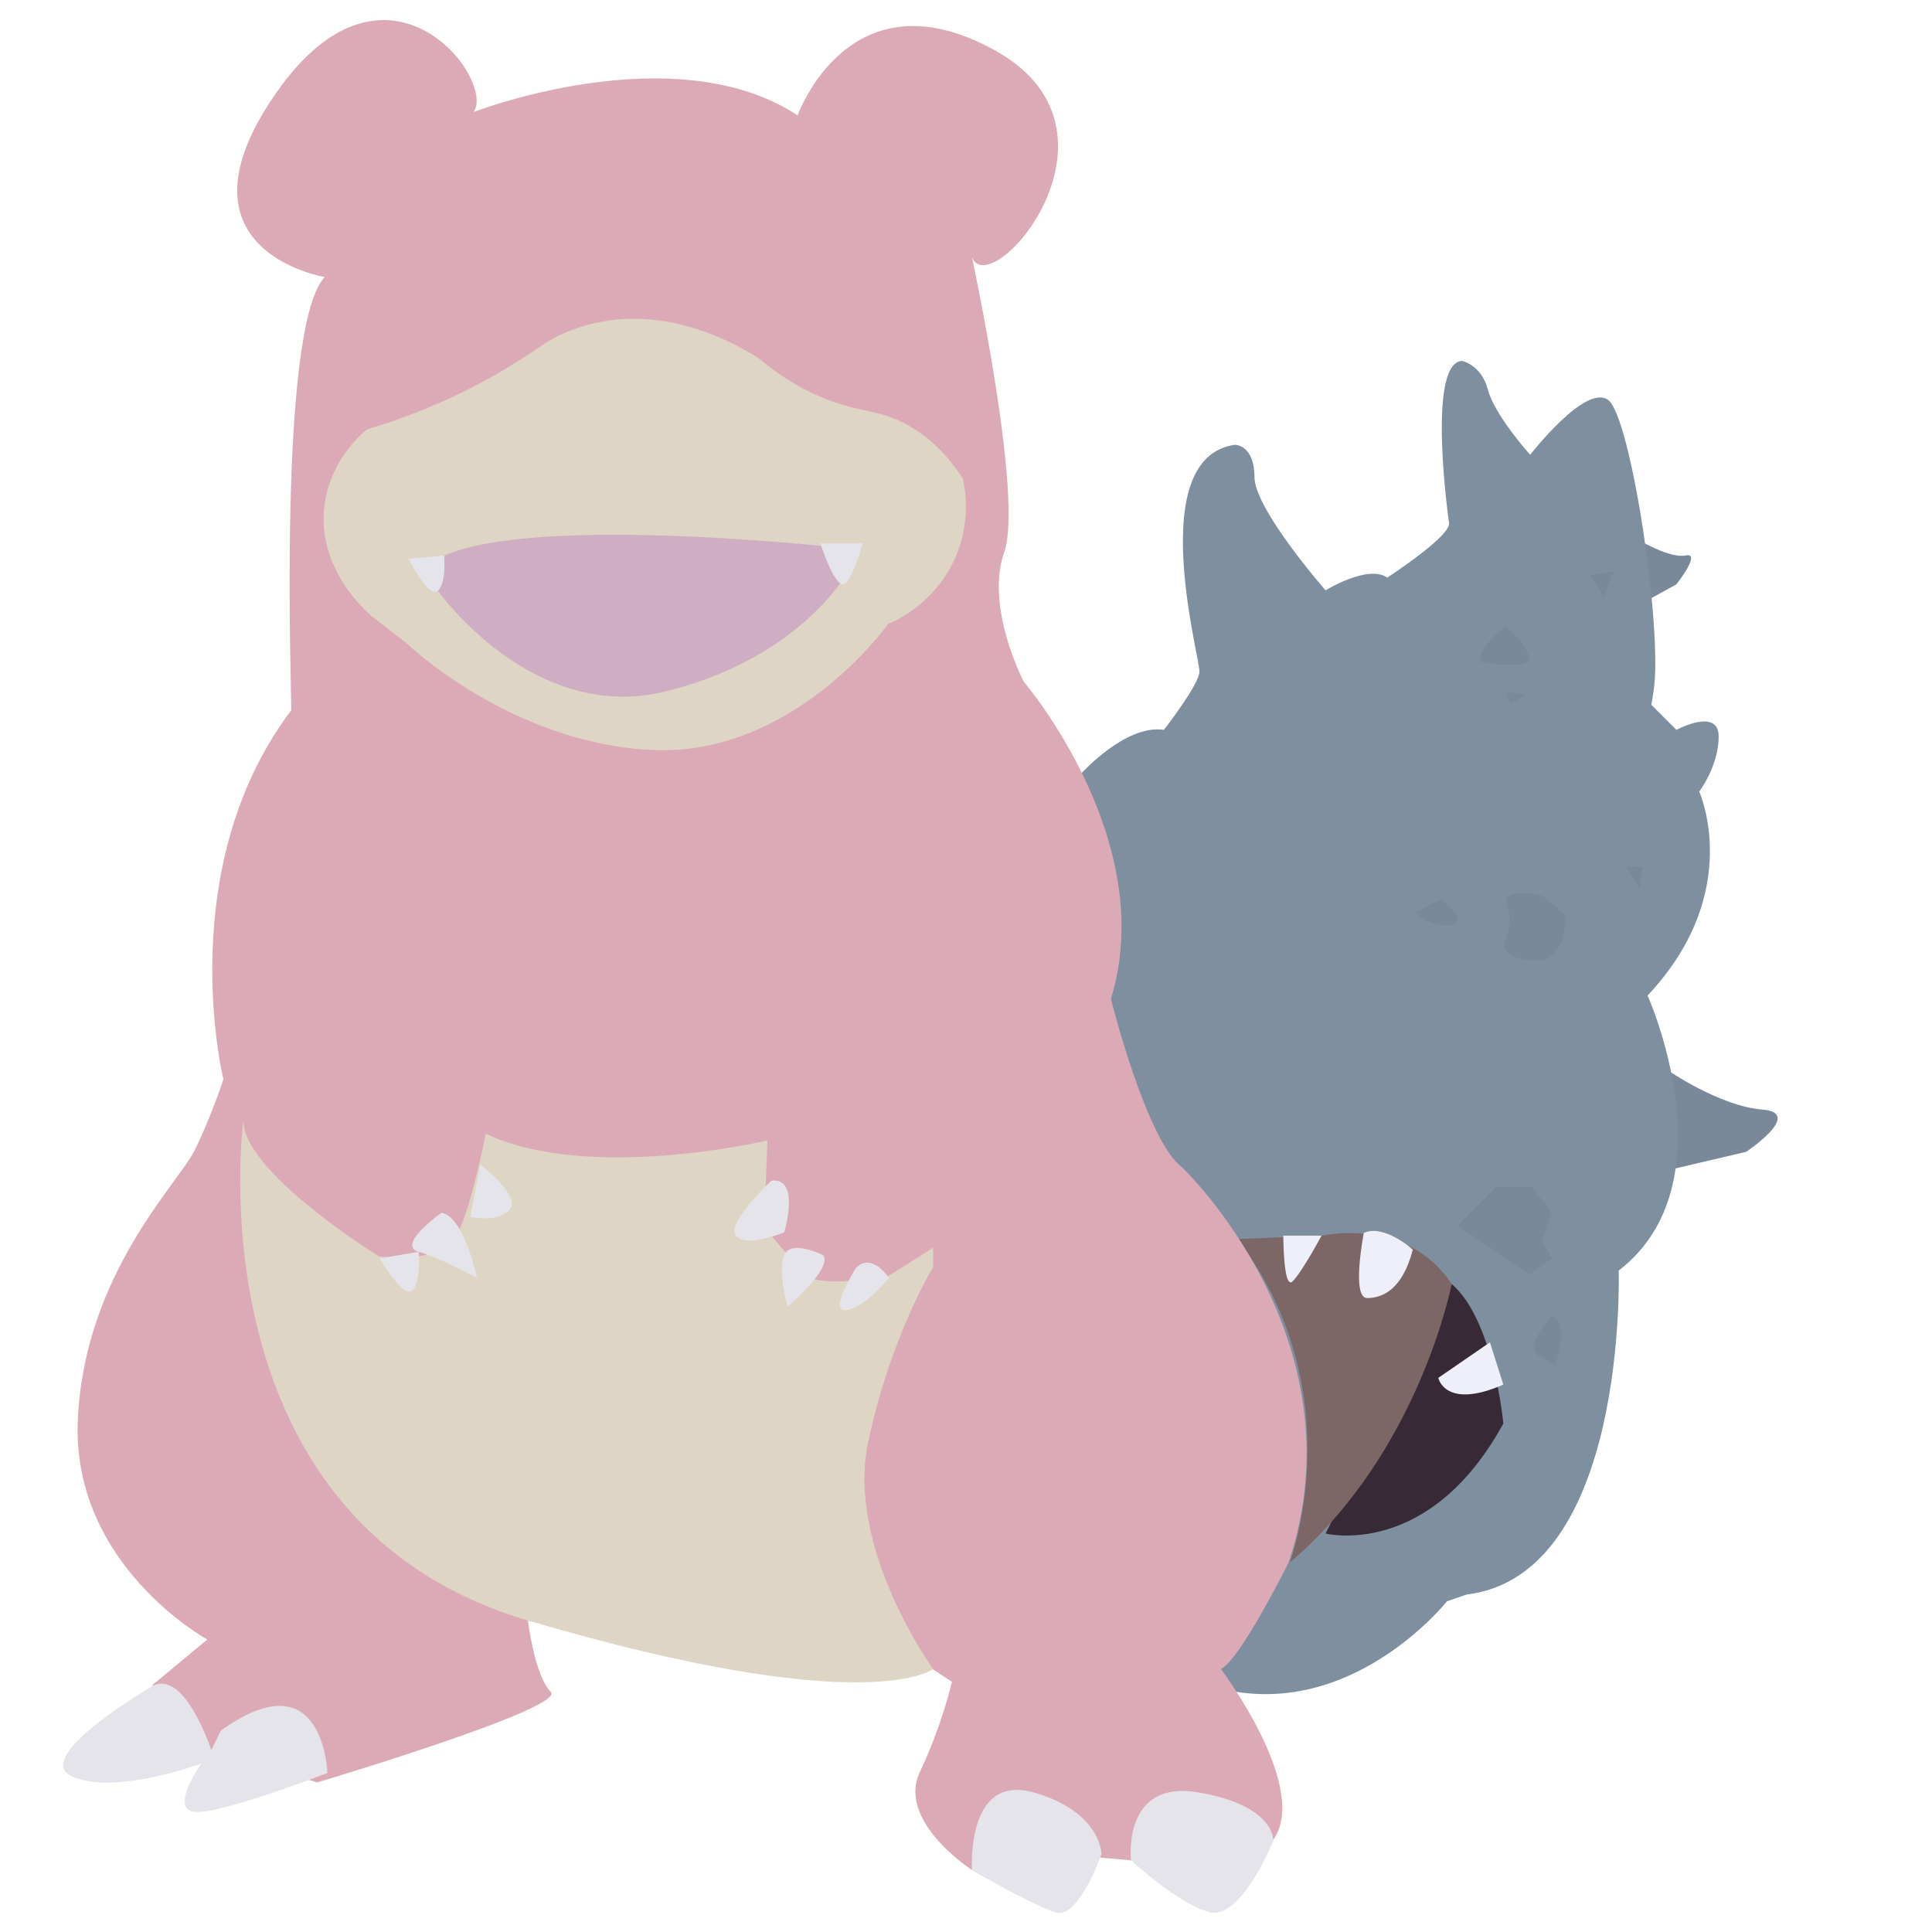
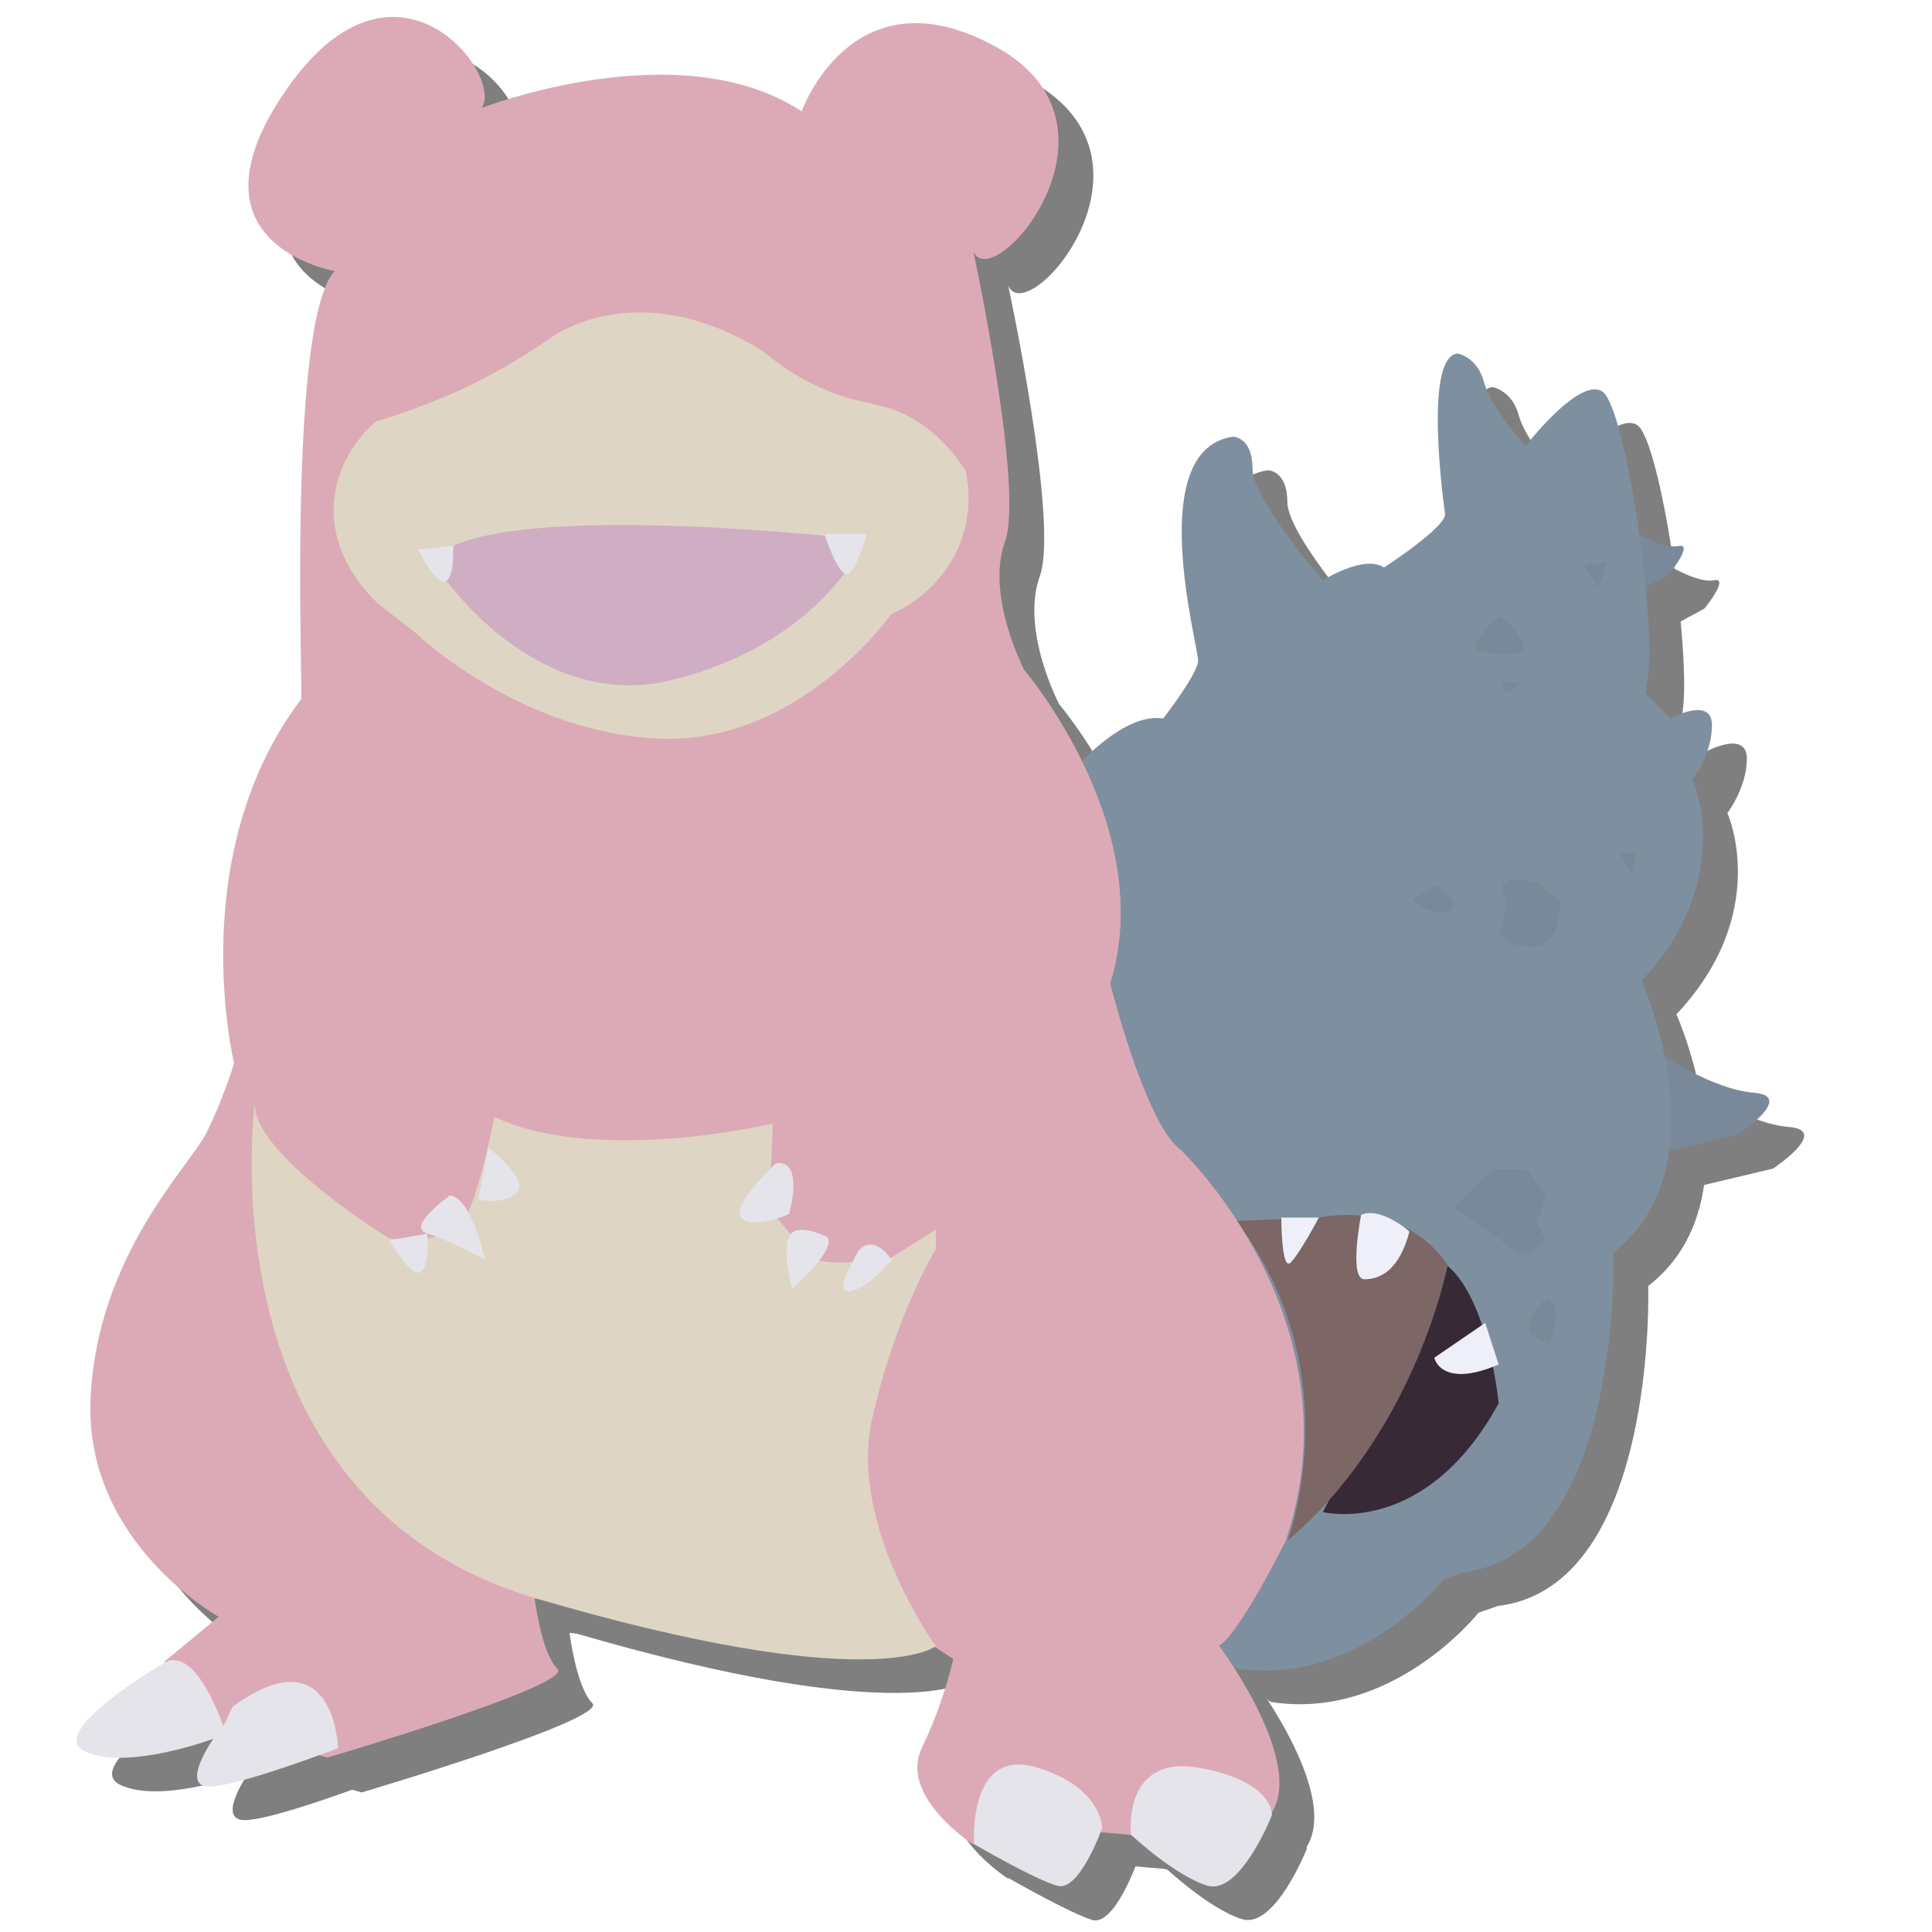
<svg xmlns="http://www.w3.org/2000/svg" version="1.1" id="Layer_1" x="0px" y="0px" viewBox="0 0 288 288" style="enable-background:new 0 0 288 288;" xml:space="preserve">
  <style type="text/css">
- 	.st0{fill:#7A8999;}
- 	.st1{fill:#7E8FA0;}
- 	.st2{fill:#372A36;}
- 	.st3{fill:#7C6666;}
- 	.st4{fill:#EEEFF8;}
- 	.st5{fill:#DCAAB7;}
- 	.st6{fill:#DFD5C4;}
- 	.st7{fill:#E6E4EB;}
- 	.st8{fill:#CFAEC4;}
+ 	.st0{opacity:0.5;}
+ 	.st1{fill:#7A8999;}
+ 	.st2{fill:#7E8FA0;}
+ 	.st3{fill:#372A36;}
+ 	.st4{fill:#7C6666;}
+ 	.st5{fill:#EEEFF8;}
+ 	.st6{fill:#DCAAB7;}
+ 	.st7{fill:#DFD5C4;}
+ 	.st8{fill:#E6E4EB;}
+ 	.st9{fill:#CFAEC4;}
</style>
-   <path class="st0" d="M244.1,80.4c0,0,4.8,2.9,7.2,2.4c2.4-0.5-1.4,4.3-1.4,4.3l-8.7,4.8L244.1,80.4z" />
-   <path class="st0" d="M248.7,159.6c0,0,7.7,5.3,14,5.8c6.3,0.5-2.4,6.3-2.4,6.3l-14.5,3.4L248.7,159.6z" />
-   <path class="st1" d="M160.9,115.6c0,0,6.8-7.7,12.6-6.8c0,0,5.3-6.8,5.3-8.7c0-2.4-8.2-31.9,5.3-33.8c0,0,2.9,0,2.9,4.8  c0,4.8,10.6,16.9,10.6,16.9s6.3-3.9,9.2-1.9c0,0,9.7-6.3,9.2-8.2c0,0-3.4-23.7,1.9-24.1c0,0,2.9,0.5,3.9,4.3s6.3,9.7,6.3,9.7  s8.2-10.6,11.6-8.2c3.4,2.4,8.2,34.3,6.8,43.4s-0.5,1.9-0.5,1.9l3.9,3.9c0,0,6.3-3.4,6.3,1s-2.9,8.2-2.9,8.2s6.8,15-7.7,30.4  c0,0,12.6,28-4.3,41c0,0,1.4,45.4-22.7,48.3l-2.9,1c0,0-13,16.4-31.4,13.5l-8.2-6.3c0,0-15.9-103.3-15.9-105.2  C159.9,138.8,160.9,115.6,160.9,115.6z" />
-   <path class="st2" d="M197.6,228.6c0,0,15.4,3.9,26.5-16.4c0,0-1.4-15.4-7.7-20.8L197.6,228.6z" />
-   <path class="st3" d="M184.5,184.7l12.6-0.5c0,0,12.6-2.9,19.3,7.2c0,0-4.8,25.1-24.1,41.5C192.2,232.9,201.9,207.8,184.5,184.7z" />
-   <path class="st4" d="M191.3,184.2c0,0,0,8.2,1.4,6.8s4.3-6.8,4.3-6.8H191.3z" />
-   <path class="st4" d="M203.3,183.8c0,0-1.9,9.7,0.5,9.7c2.4,0,5.3-1.4,6.8-7.2C210.6,186.2,206.2,182.4,203.3,183.8z" />
-   <path class="st4" d="M222.1,200.1l-7.7,5.3c0,0,1,4.8,9.7,1L222.1,200.1z" />
-   <path class="st5" d="M48.4,41.3c0,0-23.7-3.9-7.2-27.5s32.8-1.9,29.4,2.9c0,0,29.9-11.6,48.3,0.5c0,0,7.7-21.7,29.4-9.7  s-0.5,37.7-3.4,30.9c0,0,7.7,35.7,4.8,43.9c-2.9,8.2,2.9,19.3,2.9,19.3s20.3,23.7,13,47.3c0,0,5.3,21.2,10.6,25.1  c0,0,27,25.6,15.9,58.9c0,0-7.2,14.5-10.1,15.9c0,0,13.5,17.9,7.7,25.6c-5.8,7.7-21.2,2.9-21.2,2.9l-11.6-1l-12.1,2.4  c0,0-11.1-7.2-7.7-14.5c3.4-7.2,4.8-13.5,4.8-13.5l-2.9-1.9l-60.3-7.2c0,0,1,8.2,3.4,10.6c2.4,2.4-34.8,13.5-34.8,13.5l-15.9-4.8  l-8.7-9.7l8.2-6.8c0,0-20.3-11.1-19.3-32.8s15-35.2,17.4-40.1c2.4-4.8,4.3-10.6,4.3-10.6s-7.7-31.4,10.1-55  C43.6,106,41.2,49,48.4,41.3z" />
-   <path class="st6" d="M54.7,64c3.5-1,7.3-2.4,11.4-4.2c5.9-2.6,10.7-5.6,14.7-8.3c0,0,13-10.1,32.3,1.9c3.9,3.3,7.6,5.2,10.6,6.3  c4.8,1.8,7.3,1.4,11.1,3.4c4.1,2.1,6.8,5.3,8.7,8.2c0.4,1.6,1.3,6.7-1.3,12.3c-3,6.3-8.5,8.9-9.8,9.4c0,0-14,19.8-35.2,18.8  S60.5,95.8,60.5,95.8L55.6,92c-0.4-0.3-8.6-7-7.2-16.9C49.3,68.8,53.5,65,54.7,64z" />
-   <path class="st6" d="M36.3,166.8c0,0-8.2,59.9,42.5,74.8s60.3,7.2,60.3,7.2s-13-17.9-9.7-33.8c3.4-15.9,9.7-26.1,9.7-26.1v-2.9  l-6.8,4.3c0,0-10.6,1.9-12.6-0.5c-1.9-2.4-5.8-6.8-5.8-6.8l0.5-13c0,0-26.5,6.3-42-1c0,0-2.4,12.6-4.8,15.9  c-2.4,3.4-11.1,2.4-11.1,2.4S35.8,174.5,36.3,166.8z" />
-   <path class="st7" d="M22.8,251.3c0,0-18.3,10.6-12.1,13.5c6.3,2.9,19.3-1.9,19.3-1.9s-4.8,6.8-1,7.2s19.8-5.8,19.8-5.8  s-0.5-17.4-15.9-6.3l-1.4,2.9C31.5,260.9,27.6,248.9,22.8,251.3z" />
-   <path class="st7" d="M144.9,278.8c0,0-1-14.5,9.2-11.6c10.1,2.9,10.1,9.2,10.1,9.2s-3.4,9.7-6.8,8.7  C154.1,284.1,144.9,278.8,144.9,278.8z" />
-   <path class="st7" d="M168.6,277.3c0,0-1.4-12.1,10.1-10.1s11.1,7.2,11.1,7.2s-4.8,12.1-9.7,10.6S168.6,277.3,168.6,277.3z" />
-   <path class="st7" d="M56.6,187.6c0,0,3.4,5.8,4.8,4.8c1.4-1,1-5.8,1-5.8L56.6,187.6z" />
-   <path class="st7" d="M65.8,180.8c0,0-6.8,4.8-3.4,5.8c3.4,1,8.7,3.9,8.7,3.9S69.2,181.3,65.8,180.8z" />
-   <path class="st7" d="M71.6,173.6c0,0,6.3,4.8,4.3,6.8c-1.9,1.9-5.8,1-5.8,1L71.6,173.6z" />
-   <path class="st7" d="M115,176c0,0-6.8,6.3-5.3,8.2c1.4,1.9,7.2-0.5,7.2-0.5S119.4,175.5,115,176z" />
-   <path class="st7" d="M122.7,187.1c0,0-4.8-2.4-5.8,0c-1,2.4,0.5,7.7,0.5,7.7S124.2,189,122.7,187.1z" />
-   <path class="st7" d="M127.6,189c0,0-4.3,6.8-1.4,6.3c2.9-0.5,6.3-4.8,6.3-4.8S130,186.6,127.6,189z" />
-   <path class="st8" d="M65.3,88.1c0,0,14,19.8,33.8,15c19.8-4.8,27-17.4,27-17.4l0.5-3.9c0,0-45.9-5.3-60.3,1L65.3,88.1z" />
-   <path class="st7" d="M60.9,83.3c0,0,2.9,5.8,4.3,4.8c1.4-1,1-5.3,1-5.3L60.9,83.3z" />
-   <path class="st7" d="M122.3,81c0,0,2.4,7.7,3.9,5.8c1.4-1.9,2.4-5.8,2.4-5.8H122.3z" />
-   <polygon class="st0" points="237.1,85.7 240.5,85.2 239.1,89.1 " />
-   <polygon class="st0" points="227.5,103.6 224.6,103.1 225.1,105 " />
-   <path class="st0" d="M220.7,98.7c0,0,8.2,1.4,7.2-1c-1-2.4-3.4-4.3-3.4-4.3S220.2,96.3,220.7,98.7z" />
-   <polygon class="st0" points="244.9,129.2 242.4,129.2 244.4,132.5 " />
-   <path class="st0" d="M229.9,133.5l3.4,2.9c0,0,0.5,6.8-4.3,6.8c-4.8,0-4.8-2.4-4.8-2.4s1.4-2.9,0.5-5.8  C223.6,132,229.9,133.5,229.9,133.5z" />
-   <path class="st0" d="M214.9,134c0,0,4.3,3.4,1.4,3.9c-2.9,0.5-5.3-1.9-5.3-1.9L214.9,134z" />
-   <polygon class="st0" points="217.3,182.7 223.1,176.9 228.4,176.9 231.3,180.8 229.9,185.1 231.3,187.6 228,190 " />
-   <path class="st0" d="M231.3,196.3c0,0-4.3,4.3-1.9,5.8c2.4,1.4,2.4,1.4,2.4,1.4S234.2,197.2,231.3,196.3z" />
+   <g class="st0">
+     <path d="M248.4,84.1c0,0,4.7,2.9,7.1,2.4c2.4-0.5-1.4,4.2-1.4,4.2l-8.6,4.7L248.4,84.1z" />
+     <path d="M252.9,162.3c0,0,7.6,5.2,13.8,5.7c6.2,0.5-2.4,6.2-2.4,6.2l-14.3,3.4L252.9,162.3z" />
+     <path d="M166.2,118.8c0,0,6.7-7.6,12.4-6.7c0,0,5.2-6.7,5.2-8.6c0-2.4-8.1-31.5,5.2-33.4c0,0,2.9,0,2.9,4.7   c0,4.7,10.5,16.7,10.5,16.7s6.2-3.9,9.1-1.9c0,0,9.6-6.2,9.1-8.1c0,0-3.4-23.4,1.9-23.8c0,0,2.9,0.5,3.9,4.2c1,3.8,6.2,9.6,6.2,9.6   s8.1-10.5,11.5-8.1c3.4,2.4,8.1,33.9,6.7,42.9s-0.5,1.9-0.5,1.9l3.9,3.9c0,0,6.2-3.4,6.2,1c0,4.3-2.9,8.1-2.9,8.1s6.7,14.8-7.6,30   c0,0,12.4,27.6-4.2,40.5c0,0,1.4,44.8-22.4,47.7l-2.9,1c0,0-12.8,16.2-31,13.3l-8.1-6.2c0,0-15.7-102-15.7-103.9   C165.2,141.8,166.2,118.8,166.2,118.8z" />
+     <path d="M202.5,230.4c0,0,15.2,3.9,26.2-16.2c0,0-1.4-15.2-7.6-20.5L202.5,230.4z" />
+     <path d="M189.5,187.1l12.4-0.5c0,0,12.4-2.9,19.1,7.1c0,0-4.7,24.8-23.8,41C197.1,234.7,206.7,209.9,189.5,187.1z" />
+     <path d="M196.2,186.6c0,0,0,8.1,1.4,6.7s4.2-6.7,4.2-6.7H196.2z" />
+     <path d="M208.1,186.2c0,0-1.9,9.6,0.5,9.6c2.4,0,5.2-1.4,6.7-7.1C215.3,188.6,211,184.8,208.1,186.2z" />
+     <path d="M226.7,202.3l-7.6,5.2c0,0,1,4.7,9.6,1L226.7,202.3z" />
+     <path d="M55.1,45.5c0,0-23.4-3.9-7.1-27.2s32.4-1.9,29,2.9c0,0,29.5-11.5,47.7,0.5c0,0,7.6-21.4,29-9.6s-0.5,37.2-3.4,30.5   c0,0,7.6,35.3,4.7,43.3c-2.9,8.1,2.9,19.1,2.9,19.1s20,23.4,12.8,46.7c0,0,5.2,20.9,10.5,24.8c0,0,26.7,25.3,15.7,58.2   c0,0-7.1,14.3-10,15.7c0,0,13.3,17.7,7.6,25.3c-5.7,7.6-20.9,2.9-20.9,2.9l-11.5-1l-11.9,2.4c0,0-11-7.1-7.6-14.3   c3.4-7.1,4.7-13.3,4.7-13.3l-2.9-1.9l-59.5-7.1c0,0,1,8.1,3.4,10.5s-34.4,13.3-34.4,13.3l-15.7-4.7l-8.6-9.6l8.1-6.7   c0,0-20-11-19.1-32.4c1-21.4,14.8-34.8,17.2-39.6c2.4-4.7,4.2-10.5,4.2-10.5s-7.6-31,10-54.3C50.4,109.4,48,53.1,55.1,45.5z" />
+     <path d="M61.4,67.9c3.5-1,7.2-2.4,11.3-4.1c5.8-2.6,10.6-5.5,14.5-8.2c0,0,12.8-10,31.9,1.9c3.9,3.3,7.5,5.1,10.5,6.2   c4.7,1.8,7.2,1.4,11,3.4c4,2.1,6.7,5.2,8.6,8.1c0.4,1.6,1.3,6.6-1.3,12.1c-3,6.2-8.4,8.8-9.7,9.3c0,0-13.8,19.6-34.8,18.6   S67.1,99.3,67.1,99.3l-4.8-3.8c-0.4-0.3-8.5-6.9-7.1-16.7C56,72.6,60.2,68.9,61.4,67.9z" />
+     <path d="M43.2,169.4c0,0-8.1,59.1,42,73.9c50.1,14.7,59.5,7.1,59.5,7.1s-12.8-17.7-9.6-33.4c3.4-15.7,9.6-25.8,9.6-25.8v-2.9   l-6.7,4.2c0,0-10.5,1.9-12.4-0.5c-1.9-2.4-5.7-6.7-5.7-6.7l0.5-12.8c0,0-26.2,6.2-41.5-1c0,0-2.4,12.4-4.7,15.7   c-2.4,3.4-11,2.4-11,2.4S42.7,177,43.2,169.4z" />
+     <path d="M29.9,252.8c0,0-18.1,10.5-11.9,13.3c6.2,2.9,19.1-1.9,19.1-1.9s-4.7,6.7-1,7.1s19.6-5.7,19.6-5.7s-0.5-17.2-15.7-6.2   l-1.4,2.9C38.5,262.3,34.6,250.5,29.9,252.8z" />
+     <path d="M150.4,280c0,0-1-14.3,9.1-11.5c10,2.9,10,9.1,10,9.1s-3.4,9.6-6.7,8.6C159.5,285.2,150.4,280,150.4,280z" />
+     <path d="M173.8,278.5c0,0-1.4-11.9,10-10c11.4,2,11,7.1,11,7.1s-4.7,11.9-9.6,10.5C180.3,284.6,173.8,278.5,173.8,278.5z" />
+     <path d="M63.2,189.9c0,0,3.4,5.7,4.7,4.7s1-5.7,1-5.7L63.2,189.9z" />
+     <path d="M72.3,183.2c0,0-6.7,4.7-3.4,5.7s8.6,3.9,8.6,3.9S75.7,183.7,72.3,183.2z" />
+     <path d="M78,176.1c0,0,6.2,4.7,4.2,6.7c-1.9,1.9-5.7,1-5.7,1L78,176.1z" />
+     <path d="M120.9,178.5c0,0-6.7,6.2-5.2,8.1c1.4,1.9,7.1-0.5,7.1-0.5S125.2,178,120.9,178.5z" />
+     <path d="M128.5,189.4c0,0-4.7-2.4-5.7,0c-1,2.4,0.5,7.6,0.5,7.6S130,191.3,128.5,189.4z" />
+     <path d="M133.3,191.3c0,0-4.2,6.7-1.4,6.2c2.9-0.5,6.2-4.7,6.2-4.7S135.7,189,133.3,191.3z" />
+     <path d="M71.8,91.7c0,0,13.8,19.6,33.4,14.8s26.7-17.2,26.7-17.2l0.5-3.9c0,0-45.3-5.2-59.5,1L71.8,91.7z" />
+     <path d="M67.5,87c0,0,2.9,5.7,4.2,4.7c1.4-1,1-5.2,1-5.2L67.5,87z" />
+     <path d="M128.1,84.7c0,0,2.4,7.6,3.9,5.7c1.4-1.9,2.4-5.7,2.4-5.7H128.1z" />
+     <polygon points="241.5,89.3 244.8,88.8 243.4,92.7  " />
+     <polygon points="232,107 229.1,106.5 229.6,108.4  " />
+     <path d="M225.3,102.2c0,0,8.1,1.4,7.1-1c-1-2.4-3.4-4.2-3.4-4.2S224.8,99.8,225.3,102.2z" />
+     <polygon points="249.2,132.3 246.7,132.3 248.7,135.5  " />
+     <path d="M234.4,136.5l3.4,2.9c0,0,0.5,6.7-4.2,6.7c-4.7,0-4.7-2.4-4.7-2.4s1.4-2.9,0.5-5.7C228.1,135,234.4,136.5,234.4,136.5z" />
+     <path d="M219.5,137c0,0,4.2,3.4,1.4,3.9c-2.9,0.5-5.2-1.9-5.2-1.9L219.5,137z" />
+     <polygon points="221.9,185.1 227.6,179.4 232.9,179.4 235.7,183.2 234.4,187.5 235.7,189.9 232.5,192.3  " />
+     <path d="M235.7,198.5c0,0-4.2,4.2-1.9,5.7c2.4,1.4,2.4,1.4,2.4,1.4S238.6,199.4,235.7,198.5z" />
+   </g>
+   <g>
+     <path class="st1" d="M243.1,79c0,0,4.7,2.9,7.1,2.4c2.4-0.5-1.4,4.2-1.4,4.2l-8.6,4.7L243.1,79z" />
+     <path class="st1" d="M247.7,157.2c0,0,7.6,5.2,13.8,5.7c6.2,0.5-2.4,6.2-2.4,6.2l-14.3,3.4L247.7,157.2z" />
+     <path class="st2" d="M161,113.8c0,0,6.7-7.6,12.4-6.7c0,0,5.2-6.7,5.2-8.6c0-2.4-8.1-31.5,5.2-33.4c0,0,2.9,0,2.9,4.7   c0,4.7,10.5,16.7,10.5,16.7s6.2-3.9,9.1-1.9c0,0,9.6-6.2,9.1-8.1c0,0-3.4-23.4,1.9-23.8c0,0,2.9,0.5,3.9,4.2c1,3.8,6.2,9.6,6.2,9.6   s8.1-10.5,11.5-8.1c3.4,2.4,8.1,33.9,6.7,42.9s-0.5,1.9-0.5,1.9l3.9,3.9c0,0,6.2-3.4,6.2,1s-2.9,8.1-2.9,8.1s6.7,14.8-7.6,30   c0,0,12.4,27.6-4.2,40.5c0,0,1.4,44.8-22.4,47.7l-2.9,1c0,0-12.8,16.2-31,13.3l-8.1-6.2c0,0-15.7-102-15.7-103.9   C160,136.7,161,113.8,161,113.8z" />
+     <path class="st3" d="M197.2,225.4c0,0,15.2,3.9,26.2-16.2c0,0-1.4-15.2-7.6-20.5L197.2,225.4z" />
+     <path class="st4" d="M184.3,182l12.4-0.5c0,0,12.4-2.9,19.1,7.1c0,0-4.7,24.8-23.8,41C191.9,229.6,201.5,204.8,184.3,182z" />
+     <path class="st5" d="M191,181.5c0,0,0,8.1,1.4,6.7s4.2-6.7,4.2-6.7H191z" />
+     <path class="st5" d="M202.9,181.1c0,0-1.9,9.6,0.5,9.6c2.4,0,5.2-1.4,6.7-7.1C210.1,183.5,205.7,179.8,202.9,181.1z" />
+     <path class="st5" d="M221.4,197.2l-7.6,5.2c0,0,1,4.7,9.6,1L221.4,197.2z" />
+     <path class="st6" d="M49.9,40.4c0,0-23.4-3.9-7.1-27.2s32.4-1.9,29,2.9c0,0,29.5-11.5,47.7,0.5c0,0,7.6-21.4,29-9.6   s-0.5,37.2-3.4,30.5c0,0,7.6,35.3,4.7,43.3s2.9,19.1,2.9,19.1s20,23.4,12.8,46.7c0,0,5.2,20.9,10.5,24.8c0,0,26.7,25.3,15.7,58.2   c0,0-7.1,14.3-10,15.7c0,0,13.3,17.7,7.6,25.3s-20.9,2.9-20.9,2.9l-11.5-1l-11.9,2.4c0,0-11-7.1-7.6-14.3   c3.4-7.1,4.7-13.3,4.7-13.3l-2.9-1.9l-59.5-7.1c0,0,1,8.1,3.4,10.5S48.8,262,48.8,262l-15.7-4.7l-8.6-9.6l8.1-6.7   c0,0-20-11-19.1-32.4s14.8-34.8,17.2-39.6c2.4-4.7,4.2-10.5,4.2-10.5s-7.6-31,10-54.3C45.2,104.3,42.8,48,49.9,40.4z" />
+     <path class="st7" d="M56.1,62.8c3.5-1,7.2-2.4,11.3-4.1c5.8-2.6,10.6-5.5,14.5-8.2c0,0,12.8-10,31.9,1.9c3.9,3.3,7.5,5.1,10.5,6.2   c4.7,1.8,7.2,1.4,11,3.4c4,2.1,6.7,5.2,8.6,8.1c0.4,1.6,1.3,6.6-1.3,12.1c-3,6.2-8.4,8.8-9.7,9.3c0,0-13.8,19.6-34.8,18.6   c-20.9-1-36.2-15.8-36.2-15.8L57,90.5c-0.4-0.3-8.5-6.9-7.1-16.7C50.8,67.6,54.9,63.8,56.1,62.8z" />
+     <path class="st7" d="M38,164.4c0,0-8.1,59.1,42,73.9c50.1,14.7,59.5,7.1,59.5,7.1s-12.8-17.7-9.6-33.4c3.4-15.7,9.6-25.8,9.6-25.8   v-2.9l-6.7,4.2c0,0-10.5,1.9-12.4-0.5c-1.9-2.4-5.7-6.7-5.7-6.7l0.5-12.8c0,0-26.2,6.2-41.5-1c0,0-2.4,12.4-4.7,15.7   c-2.4,3.4-11,2.4-11,2.4S37.5,172,38,164.4z" />
+     <path class="st8" d="M24.6,247.8c0,0-18.1,10.5-11.9,13.3c6.2,2.9,19.1-1.9,19.1-1.9s-4.7,6.7-1,7.1s19.6-5.7,19.6-5.7   s-0.5-17.2-15.7-6.2l-1.4,2.9C33.2,257.3,29.4,245.4,24.6,247.8z" />
+     <path class="st8" d="M145.2,274.9c0,0-1-14.3,9.1-11.5c10,2.9,10,9.1,10,9.1s-3.4,9.6-6.7,8.6C154.3,280.2,145.2,274.9,145.2,274.9   z" />
+     <path class="st8" d="M168.6,273.5c0,0-1.4-11.9,10-10c11.4,2,11,7.1,11,7.1s-4.7,11.9-9.6,10.5   C175.1,279.6,168.6,273.5,168.6,273.5z" />
+     <path class="st8" d="M58,184.9c0,0,3.4,5.7,4.7,4.7c1.4-1,1-5.7,1-5.7L58,184.9z" />
+     <path class="st8" d="M67.1,178.2c0,0-6.7,4.7-3.4,5.7c3.4,1,8.6,3.9,8.6,3.9S70.4,178.7,67.1,178.2z" />
+     <path class="st8" d="M72.8,171.1c0,0,6.2,4.7,4.2,6.7c-1.9,1.9-5.7,1-5.7,1L72.8,171.1z" />
+     <path class="st8" d="M115.7,173.4c0,0-6.7,6.2-5.2,8.1c1.4,1.9,7.1-0.5,7.1-0.5S120,172.9,115.7,173.4z" />
+     <path class="st8" d="M123.3,184.4c0,0-4.7-2.4-5.7,0c-1,2.4,0.5,7.6,0.5,7.6S124.8,186.3,123.3,184.4z" />
+     <path class="st8" d="M128.1,186.3c0,0-4.2,6.7-1.4,6.2c2.9-0.5,6.2-4.7,6.2-4.7S130.5,183.9,128.1,186.3z" />
+     <path class="st9" d="M66.6,86.6c0,0,13.8,19.6,33.4,14.8c19.6-4.7,26.7-17.2,26.7-17.2l0.5-3.9c0,0-45.3-5.2-59.5,1L66.6,86.6z" />
+     <path class="st8" d="M62.3,81.9c0,0,2.9,5.7,4.2,4.7c1.4-1,1-5.2,1-5.2L62.3,81.9z" />
+     <path class="st8" d="M122.9,79.6c0,0,2.4,7.6,3.9,5.7c1.4-1.9,2.4-5.7,2.4-5.7H122.9z" />
+     <polygon class="st1" points="236.2,84.3 239.6,83.8 238.2,87.6  " />
+     <polygon class="st1" points="226.8,101.9 223.9,101.5 224.4,103.3  " />
+     <path class="st1" d="M220,97.1c0,0,8.1,1.4,7.1-1s-3.4-4.2-3.4-4.2S219.5,94.7,220,97.1z" />
+     <polygon class="st1" points="243.9,127.2 241.5,127.2 243.4,130.5  " />
+     <path class="st1" d="M229.1,131.5l3.4,2.9c0,0,0.5,6.7-4.2,6.7c-4.7,0-4.7-2.4-4.7-2.4s1.4-2.9,0.5-5.7   C222.9,130,229.1,131.5,229.1,131.5z" />
+     <path class="st1" d="M214.3,132c0,0,4.2,3.4,1.4,3.9c-2.9,0.5-5.2-1.9-5.2-1.9L214.3,132z" />
+     <polygon class="st1" points="216.7,180.1 222.4,174.3 227.6,174.3 230.5,178.2 229.1,182.4 230.5,184.9 227.2,187.3  " />
+     <path class="st1" d="M230.5,193.5c0,0-4.2,4.2-1.9,5.7c2.4,1.4,2.4,1.4,2.4,1.4S233.4,194.4,230.5,193.5z" />
+   </g>
</svg>
